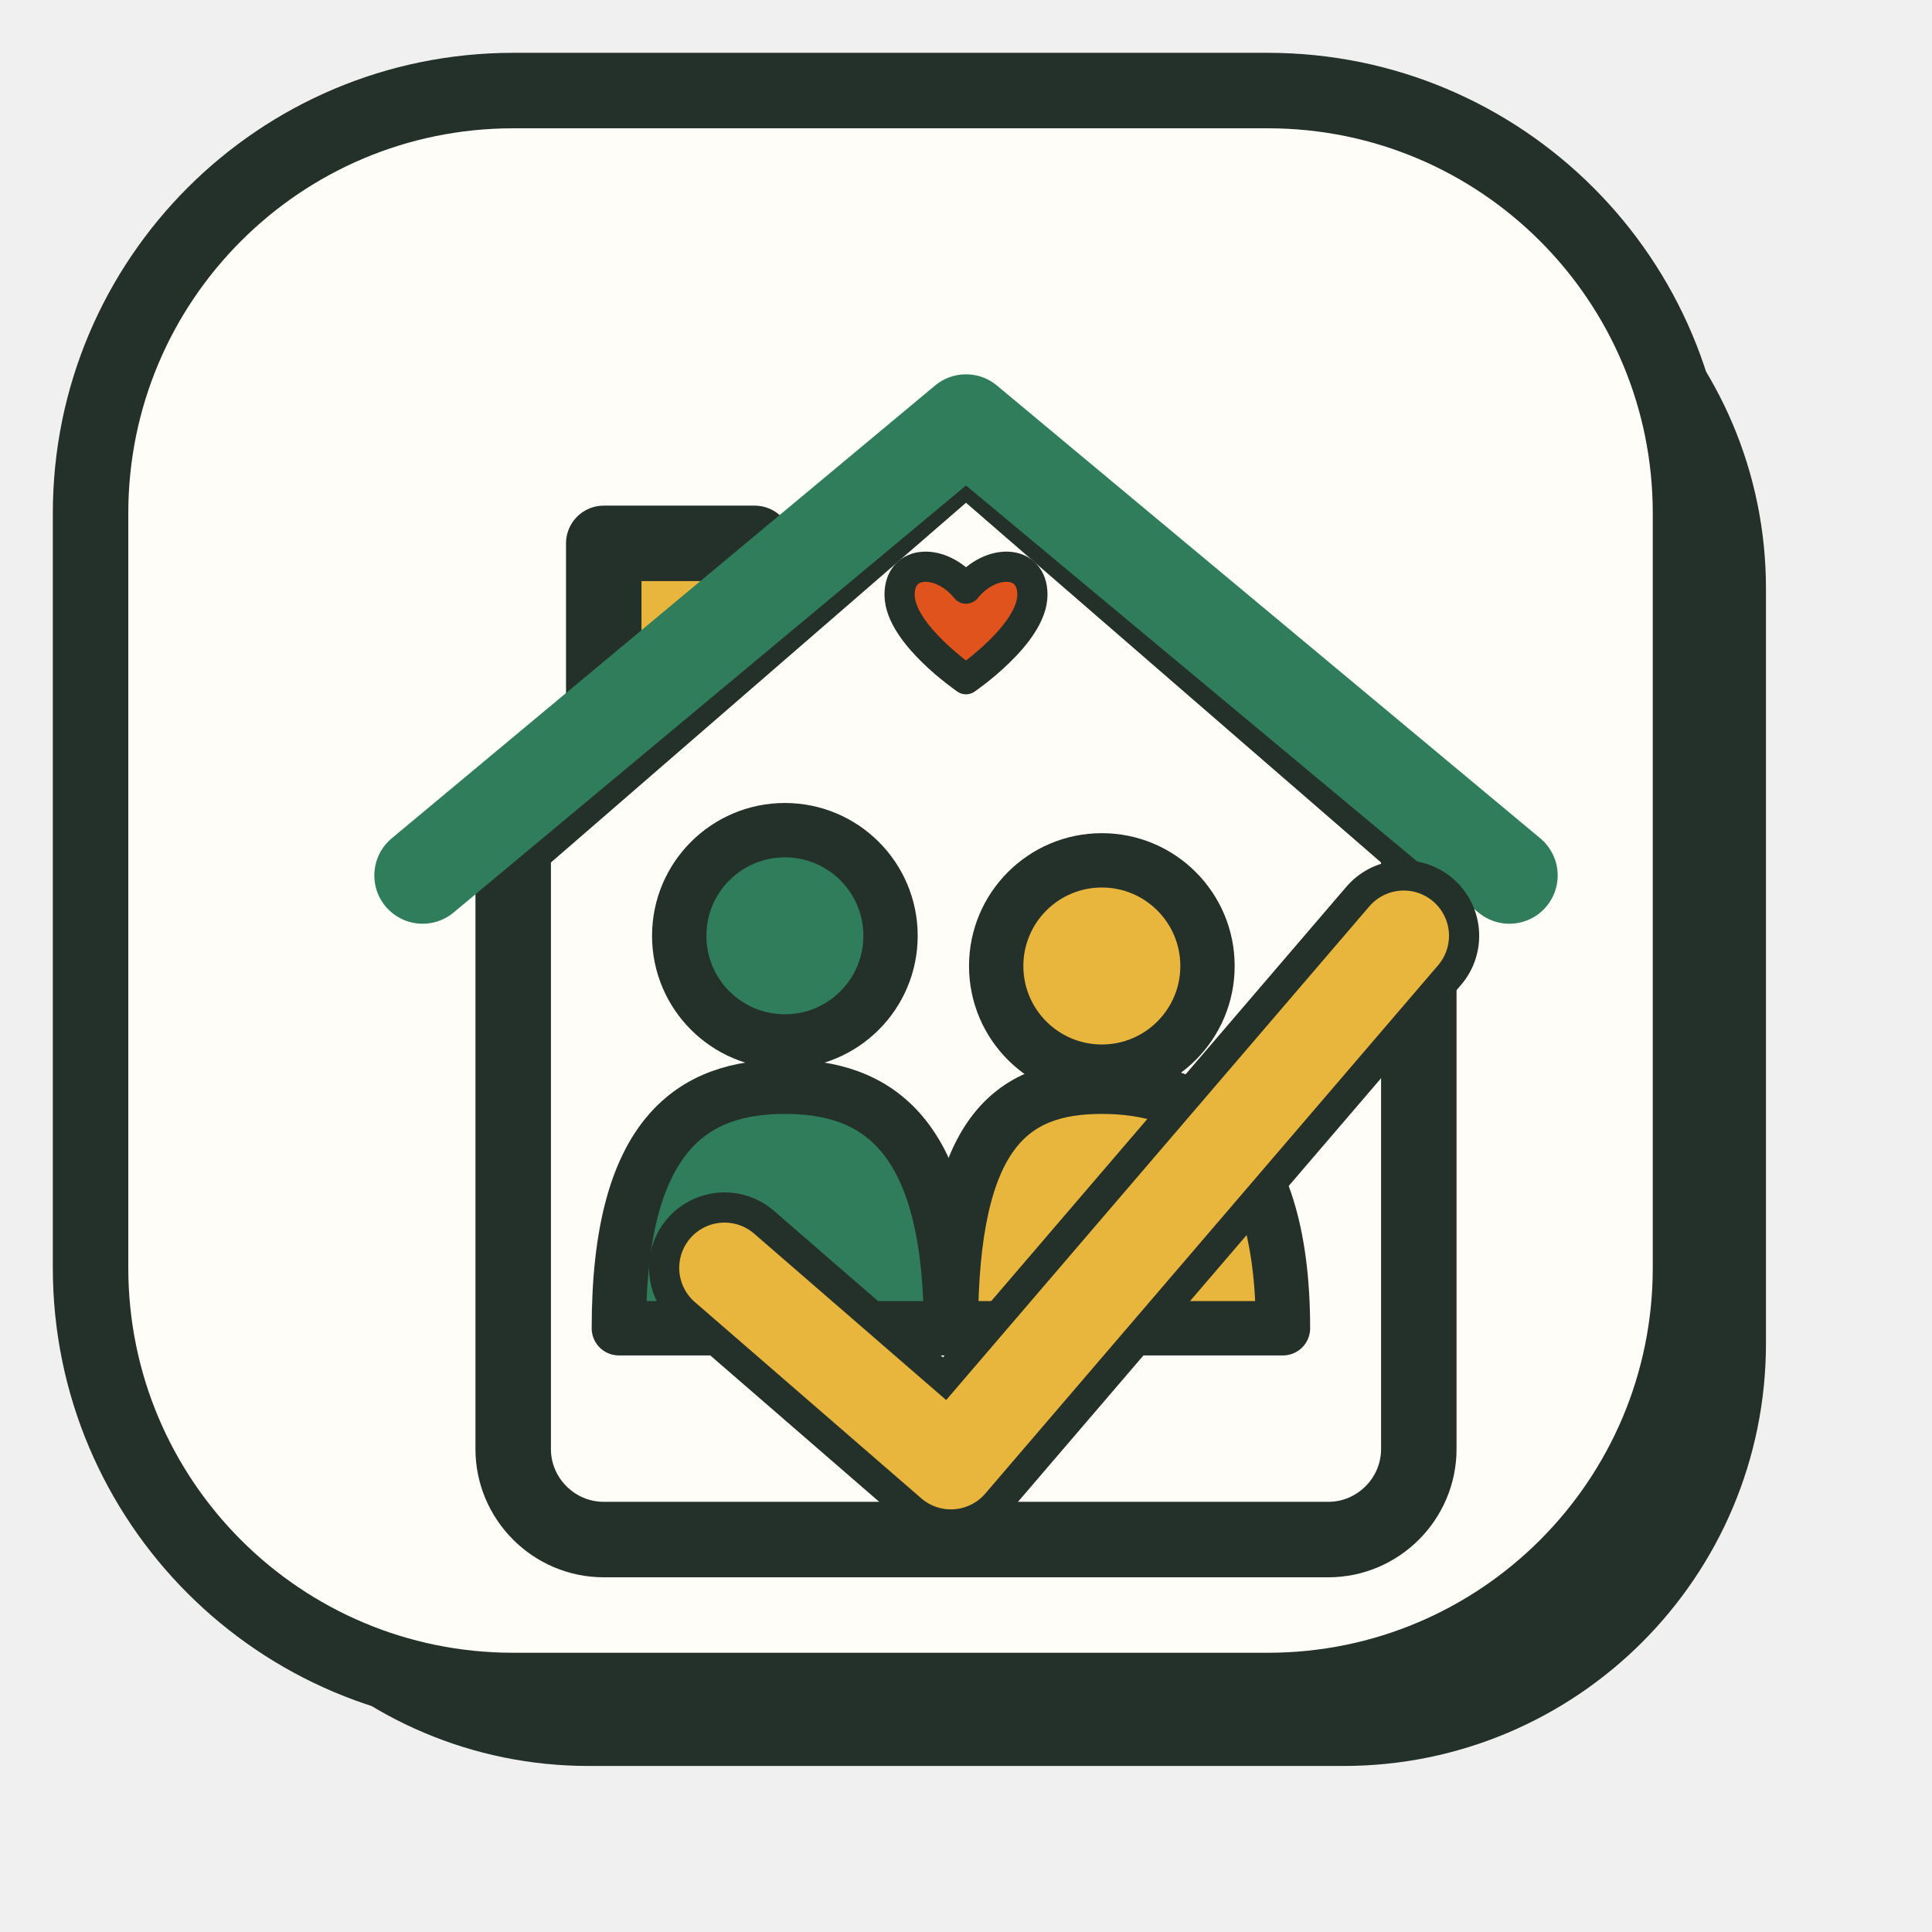
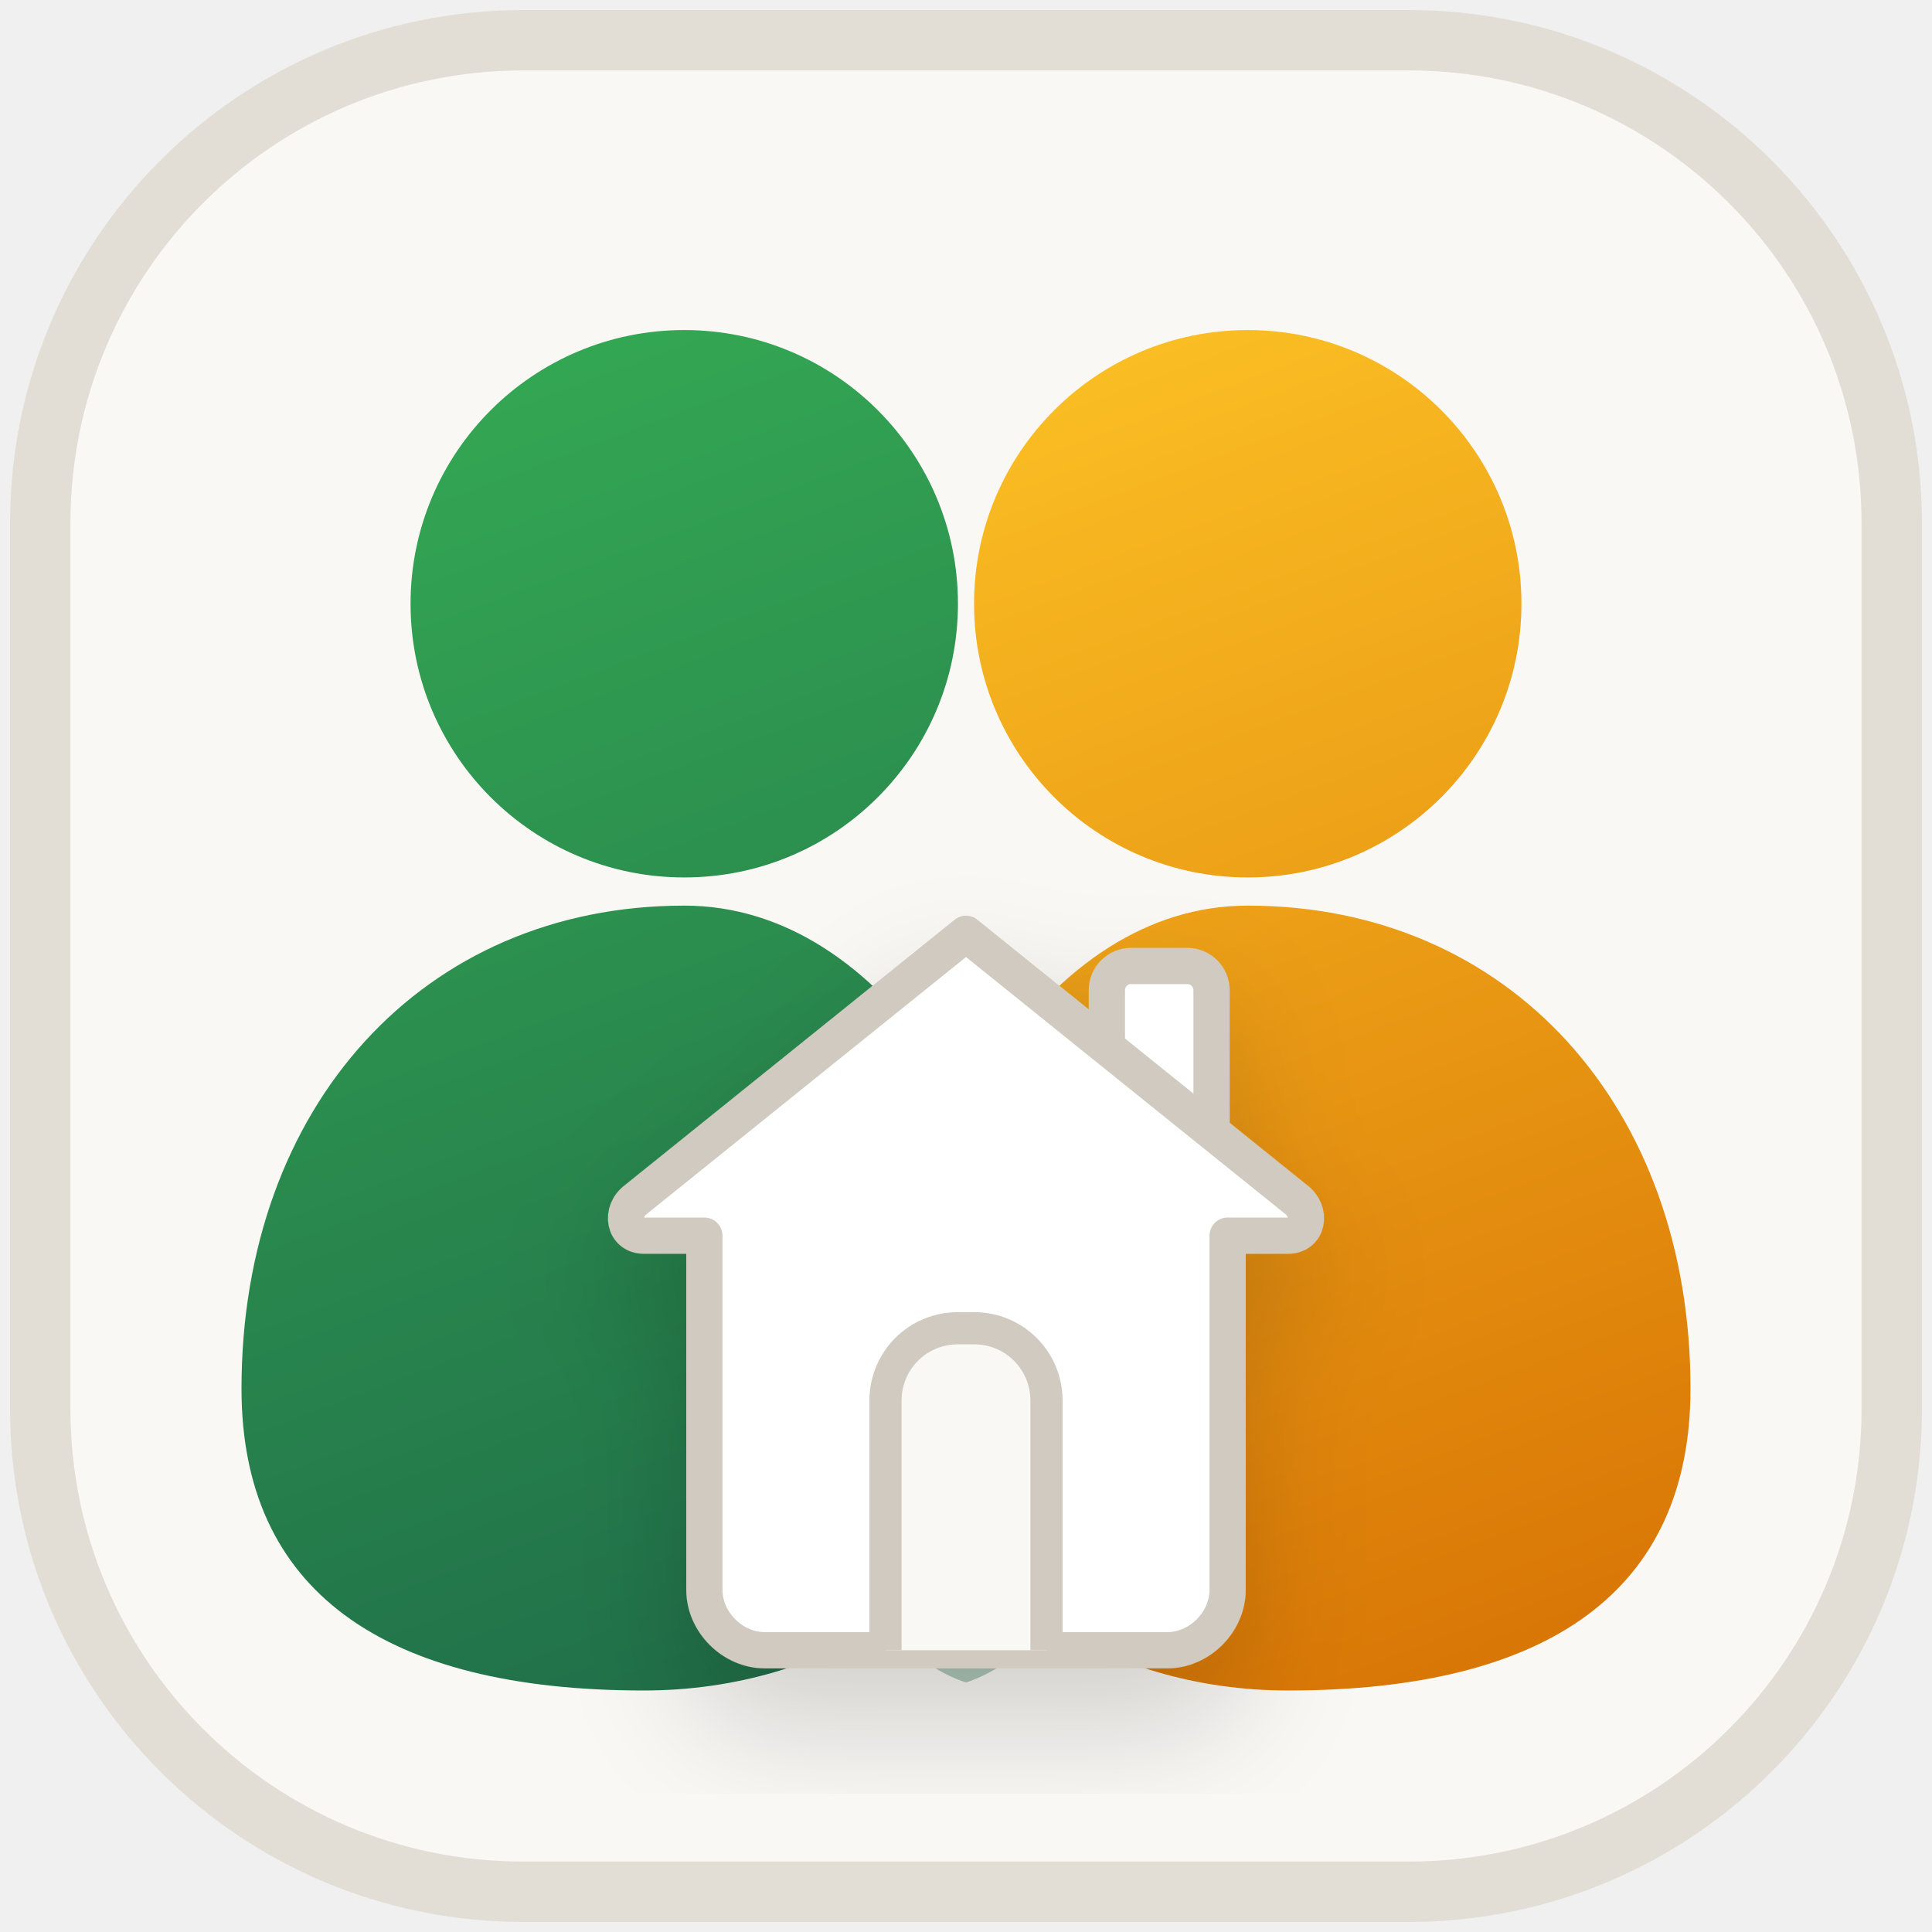
- <svg xmlns="http://www.w3.org/2000/svg" viewBox="0 0 64 64" fill="none" width="64" height="64">
-   <rect x="5.5" y="5.5" width="53" height="53" rx="14" fill="#24302A" />
-   <rect x="3" y="3" width="53" height="53" rx="14" fill="#FFFDF8" stroke="#24302A" stroke-width="2.5" />
-   <g transform="translate(8, 8) scale(1)">
-     <path d="M12 16 V10 H17 V13.5" fill="#E8B63C" stroke="#24302A" stroke-width="2.5" stroke-linecap="round" stroke-linejoin="round" />
-     <path d="M9 20 L24 7 L39 20 V40 C39 41.65 37.65 43 36 43 H12 C10.35 43 9 41.65 9 40 Z" fill="#FFFDF8" stroke="#24302A" stroke-width="2.5" stroke-linejoin="round" />
-     <path d="M6 21 L24 6 L42 21" stroke="#2F7D5B" stroke-width="3.2" stroke-linecap="round" stroke-linejoin="round" />
-     <path d="M24 11.5 C23.2 10.5 21.8 10.5 21.8 11.7 C21.8 13 24 14.5 24 14.5 C24 14.5 26.2 13 26.2 11.7 C26.2 10.5 24.8 10.5 24 11.5 Z" fill="#E0531C" stroke="#24302A" stroke-width="1" stroke-linejoin="round" />
-     <circle cx="18" cy="23" r="3.5" fill="#2F7D5B" stroke="#24302A" stroke-width="1.8" />
-     <path d="M12.5 36 C12.5 29.5 15 28 18 28 C21 28 23.5 29.5 23.5 36 Z" fill="#2F7D5B" stroke="#24302A" stroke-width="1.8" stroke-linejoin="round" />
-     <circle cx="28.5" cy="24" r="3.5" fill="#E8B63C" stroke="#24302A" stroke-width="1.8" />
-     <path d="M23.5 36 C23.5 29.5 25.5 28 28.5 28 C31.5 28 34.5 29.5 34.5 36 Z" fill="#E8B63C" stroke="#24302A" stroke-width="1.8" stroke-linejoin="round" />
-     <path d="M16 34 L23.5 40.5 L38.5 23" stroke="#24302A" stroke-width="5" stroke-linecap="round" stroke-linejoin="round" />
-     <path d="M16 34 L23.5 40.5 L38.5 23" stroke="#E8B63C" stroke-width="3" stroke-linecap="round" stroke-linejoin="round" />
+ <svg xmlns="http://www.w3.org/2000/svg" viewBox="0 0 48 48" fill="none" width="48" height="48">
+   <defs>
+     <linearGradient id="fav-green" x1="11" y1="9" x2="23" y2="41" gradientUnits="userSpaceOnUse">
+       <stop offset="0%" stop-color="#34A853" />
+       <stop offset="100%" stop-color="#206E49" />
+     </linearGradient>
+     <linearGradient id="fav-gold" x1="25" y1="9" x2="37" y2="41" gradientUnits="userSpaceOnUse">
+       <stop offset="0%" stop-color="#FBBF24" />
+       <stop offset="100%" stop-color="#D97706" />
+     </linearGradient>
+     <filter id="fav-shadow" x="-20%" y="-20%" width="140%" height="140%">
+       <feDropShadow dx="0" dy="1.5" stdDeviation="1.5" flood-color="#000000" flood-opacity="0.16" />
+     </filter>
+   </defs>
+   <rect x="1" y="1" width="46" height="46" rx="12" fill="#FAF8F5" stroke="#E2DDD5" stroke-width="1.5" />
+   <circle cx="17" cy="15" r="6.8" fill="url(#fav-green)" />
+   <path d="M 17 22.5 C 10.5 22.5 6 27.5 6 34.5 C 6 39.5 9.5 42 16 42 C 20.5 42 24.5 39.5 26.5 35 C 25.5 28.5 22 22.5 17 22.5 Z" fill="url(#fav-green)" />
+   <circle cx="31" cy="15" r="6.8" fill="url(#fav-gold)" />
+   <path d="M 31 22.5 C 26 22.5 22.5 28.5 21.5 35 C 23.5 39.5 27.5 42 32 42 C 38.5 42 42 39.5 42 34.5 C 42 27.5 37.5 22.5 31 22.5 Z" fill="url(#fav-gold)" />
+   <path d="M 24 24 C 21.5 28 20 33 20 38 C 21 40 23 41.5 24 41.8 C 25 41.5 27 40 28 38 C 28 33 26.5 28 24 24 Z" fill="#206E49" opacity="0.35" />
+   <g filter="url(#fav-shadow)">
+     <rect x="27.5" y="24" width="2.6" height="5" rx="0.6" fill="#FFFFFF" stroke="#D1CAC0" stroke-width="0.9" />
+     <path d="M 24 23.2 L 32.2 29.8 C 32.6 30.1 32.5 30.7 32 30.7 H 30.5 V 39.5 C 30.5 40.3 29.8 41 29 41 H 19 C 18.2 41 17.5 40.3 17.5 39.5 V 30.7 H 16 C 15.5 30.7 15.4 30.1 15.8 29.8 L 24 23.2 Z" fill="#FFFFFF" stroke="#D1CAC0" stroke-width="0.9" stroke-linejoin="round" />
+     <path d="M 22 41 V 34.8 C 22 33.8 22.8 33 23.8 33 H 24.2 C 25.2 33 26 33.8 26 34.8 V 41" fill="#FAF8F5" stroke="#D1CAC0" stroke-width="0.8" />
  </g>
</svg>
